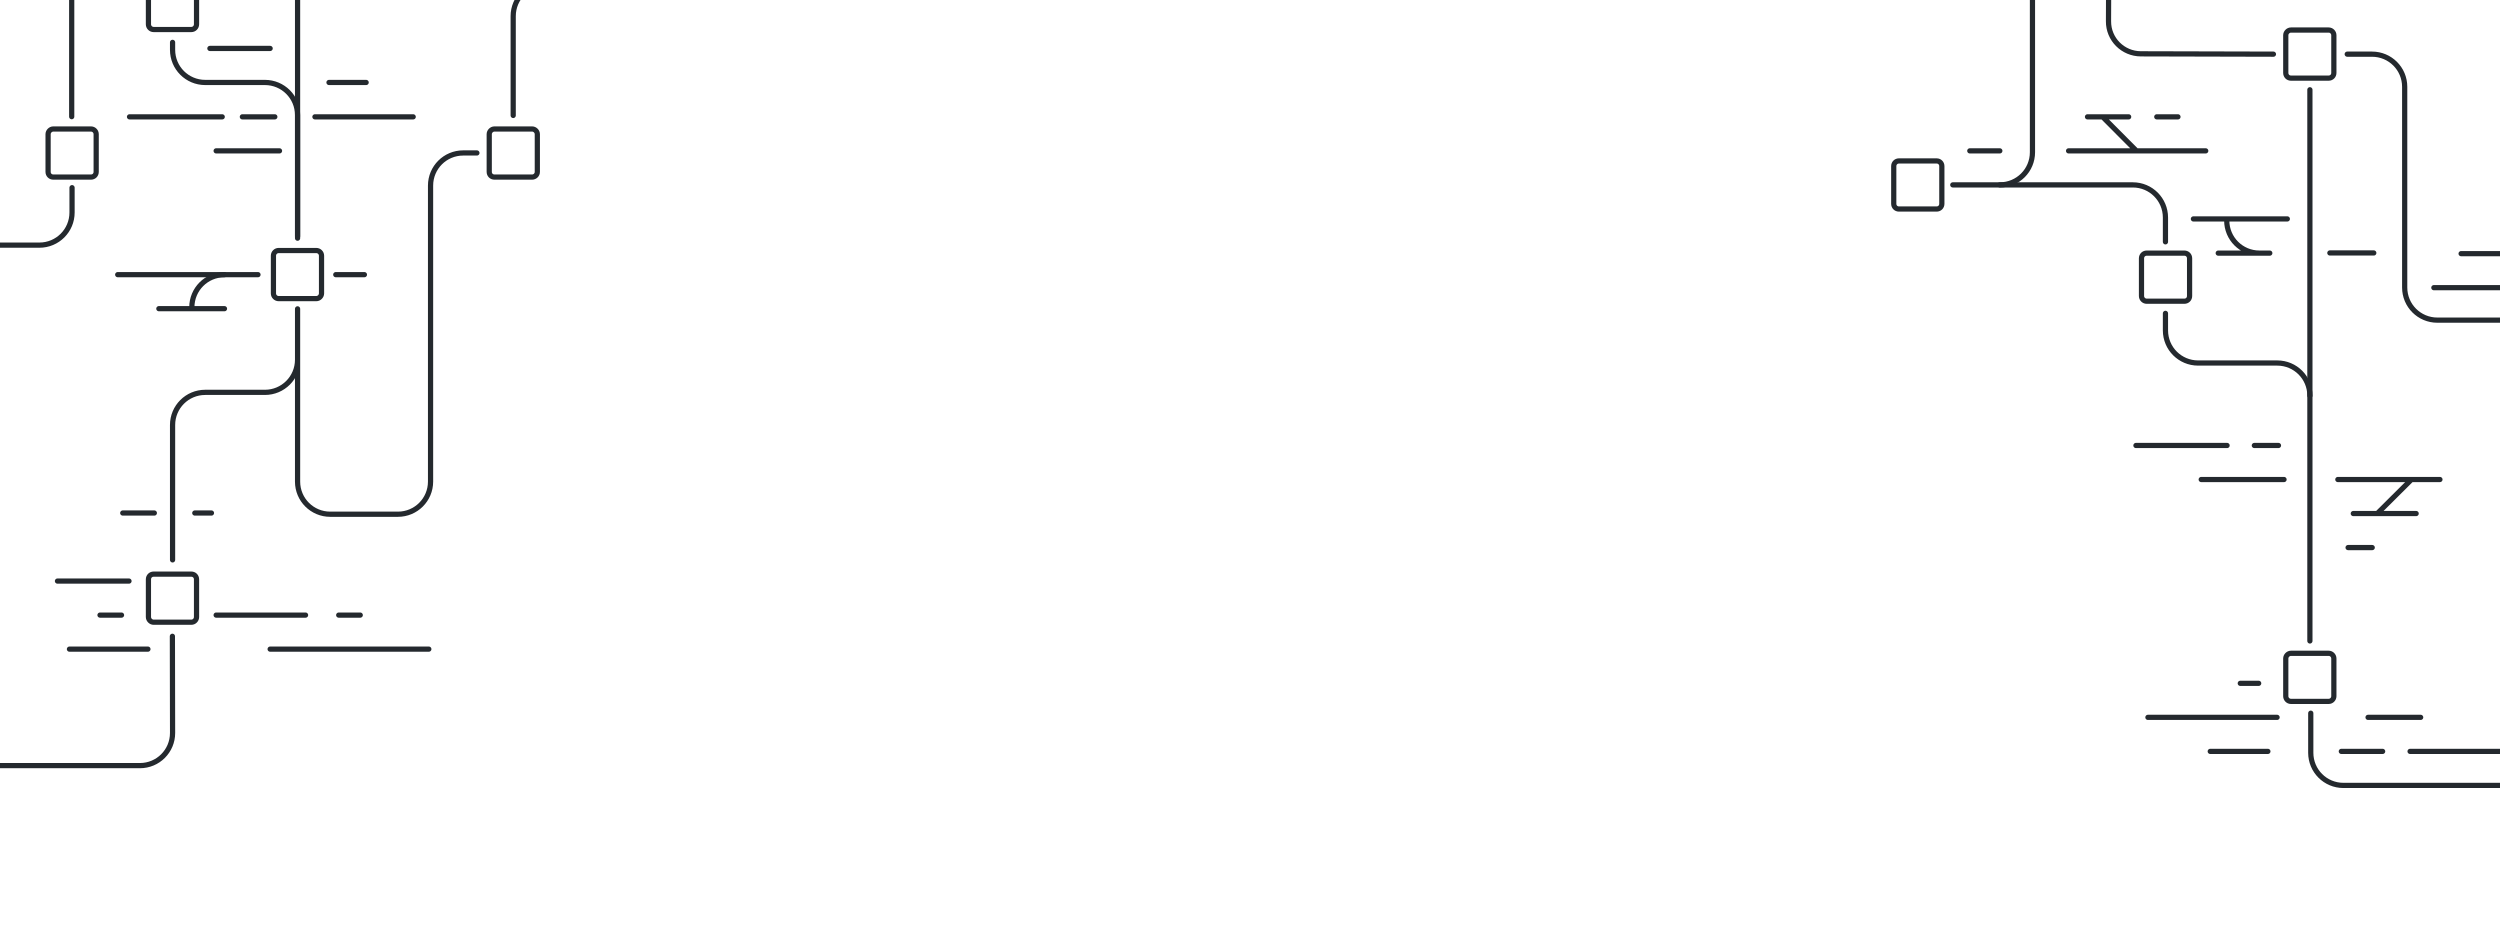
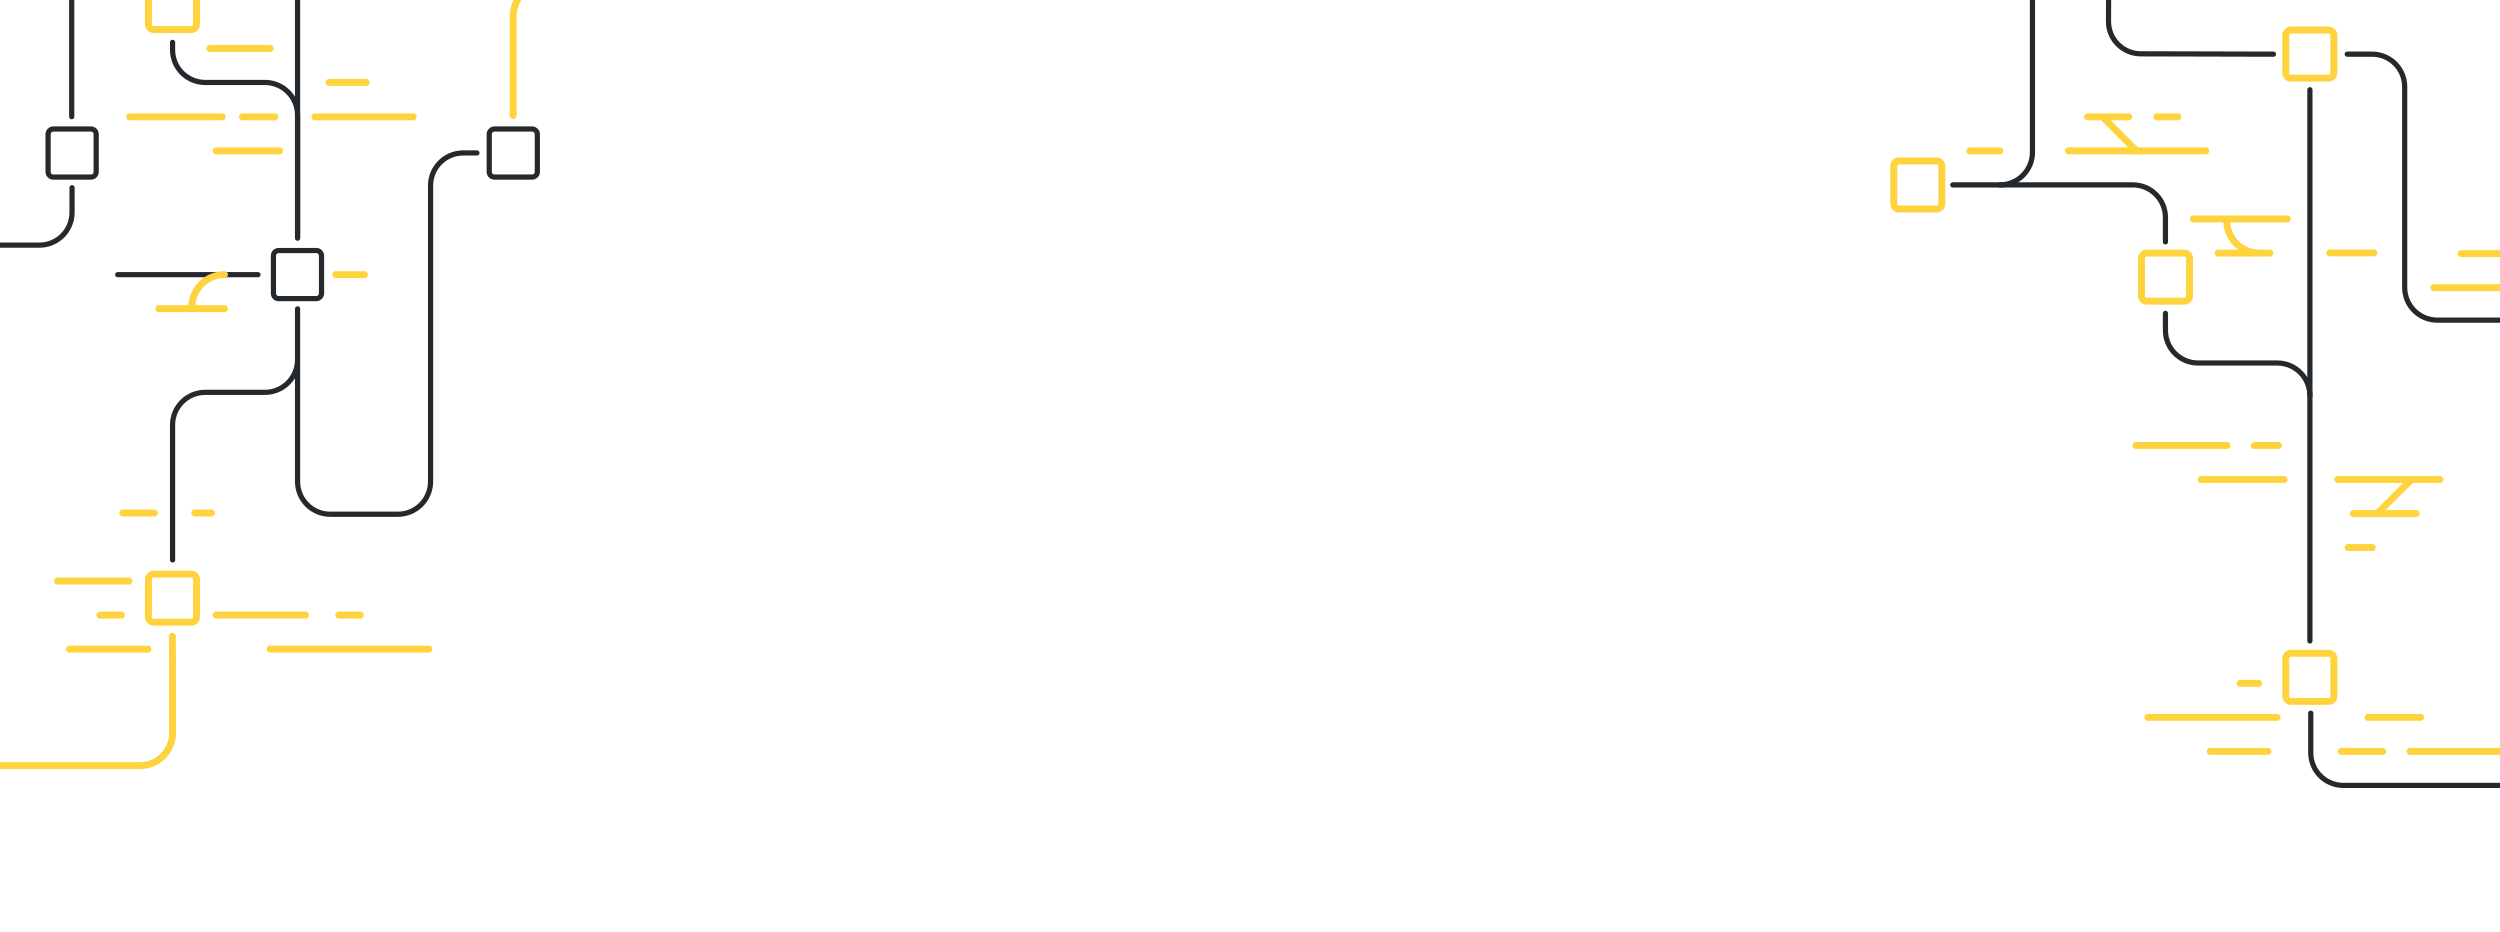
<svg xmlns="http://www.w3.org/2000/svg" id="artwork" width="1440" height="536.8" viewBox="0 0 1440 536.8">
  <style>.st0{stroke-linejoin:round}.st0,.st1,.st2,.st3,.st4{fill:none;stroke:#79b8ff;stroke-width:2;stroke-linecap:round;stroke-miterlimit:10}.st2,.st3,.st4{stroke:#e5e7ea;stroke-width:4}.st3,.st4{stroke:#2088ff}.st4{stroke:#ffea7f}.st5{stroke:#e5e7ea}.st5,.st6,.st7{fill:none;stroke-width:4;stroke-miterlimit:10}.st6{stroke-linecap:round;stroke:#84e89e}.st7{stroke:#34d058}.st8{stroke:#ffdf5c;stroke-linecap:round}.st10,.st8,.st9{fill:none;stroke-width:4;stroke-miterlimit:10}.st9{stroke-linecap:round;stroke:#34d058}.st10{stroke:#79b8ff}.st10,.st11,.st12{stroke-linecap:round}.st11{fill:none;stroke-width:4;stroke-miterlimit:10;stroke:#fb8532}.st12{stroke:#8a64d2}.st12,.st13,.st14{fill:none;stroke-width:4;stroke-miterlimit:10}.st13{stroke-linecap:round;stroke:#5a32a3}.st14{stroke:#0366d6}.st14,.st15,.st16{stroke-linecap:round}.st15{fill:none;stroke-width:4;stroke-miterlimit:10;stroke:#6f42c1}.st16{stroke:#ffab70}.st16,.st17,.st18{fill:none;stroke-width:4;stroke-miterlimit:10}.st17{stroke-linecap:round;stroke:#ffd33d}.st18{stroke:#f66a09}.st18,.st19,.st20,.st21{stroke-linecap:round}.st19{fill:none;stroke:#28a745;stroke-miterlimit:10;stroke-width:4}.st20,.st21{stroke-width:3}.st20{fill:none;stroke-miterlimit:10;stroke:#24292e}.st21{stroke:#ea4a5a;stroke-linejoin:round}.st21,.st22,.st23{fill:none;stroke-miterlimit:10}.st22{stroke-linecap:round;stroke-linejoin:round;stroke:#34d058;stroke-width:3}.st23{stroke:#d1d5da;stroke-width:4}.st24{stroke:#ffd33d;stroke-linejoin:round}.st24,.st25,.st26,.st27{fill:none;stroke-width:3;stroke-linecap:round;stroke-miterlimit:10}.st25{stroke-linejoin:round;stroke:#ffdf5c}.st26,.st27{stroke:#f9c512}.st27{stroke:#8a64d2}.st28{fill:#34d058}.st29,.st30{fill:none;stroke:#2088ff;stroke-width:2;stroke-linecap:round;stroke-miterlimit:10}.st30{stroke-linejoin:round}.st31{fill:#2088ff}.st32{fill:none;stroke:#79b8ff;stroke-width:2;stroke-miterlimit:10}.st33,.st34,.st35{fill:none;stroke:#2088ff;stroke-width:2}.st33{stroke-miterlimit:10}.st34,.st35{stroke-linecap:round;stroke-linejoin:round}.st35{stroke-dasharray:2.443,3.62}.st36{opacity:.1}.st37{fill:none;stroke:#79b8ff;stroke-width:2;stroke-linecap:round;stroke-linejoin:round}.st38{fill:#79b8ff}</style>
  <path class="st20" d="M148.6 158.2H67.8M171.4 177.9v99.5c0 10.4 8.4 18.8 18.8 18.8h39c10.4 0 18.8-8.4 18.8-18.8V106.9c0-10.4 8.4-18.8 18.8-18.8h7.9M1330.5 369.2V227.9c0-10.4-8.4-18.8-18.8-18.8h-45.6c-10.4 0-18.8-8.4-18.8-18.8v-9.8M1445.4 452.4h-95.6c-10.4 0-18.8-8.4-18.8-18.8v-22.8M171.4 136.1V66.3c0-10.4-8.4-18.8-18.8-18.8h-34.4c-10.4 0-18.8-8.4-18.8-18.8v-4.3M99.4 322.5v-77.7c0-10.4 8.4-18.8 18.8-18.8h34.4c10.4 0 18.8-8.4 18.8-18.8V203M1309.5 31.2l-76.3-.2c-10.4 0-18.8-8.4-18.7-18.8l.1-27.1c0-10.4-8.4-18.8-18.7-18.8h-4.3" />
  <path class="st20" d="M-20.9-178.3h42.5c10.4 0 18.8 8.4 18.8 18.8v51.7c0 10.4 8.4 18.8 18.8 18.8h93.4c10.4 0 18.8 8.4 18.8 18.8V137.2M1352 31.2h14.3c10.4 0 18.8 8.4 18.8 18.8v115.6c0 10.4 8.4 18.8 18.8 18.8h41.3M41.5 108.1v14.3c0 10.4-8.4 18.8-18.8 18.8H-2.9M1247.3 139.3v-14c0-10.4-8.4-18.8-18.8-18.8h-103.7" />
  <path class="st20" d="M100.5-19.3c0-10.4-8.4-18.8-18.8-18.8H60.1c-10.4 0-18.8 8.4-18.8 18.8v86.5M1330.5 227.9V51.7M1151.9 106.5c10.4 0 18.8-8.4 18.8-18.8V-12.7M284.8 102h21.7c1.6 0 3-1.3 3-3V77.3c0-1.6-1.4-3-3-3h-21.7c-1.6 0-3 1.4-3 3V99c0 1.7 1.3 3 3 3zM160.5 172h21.7c1.6 0 3-1.4 3-3v-21.7c0-1.7-1.4-3-3-3h-21.7c-1.6 0-3 1.3-3 3V169c0 1.7 1.4 3 3 3zM30.7 102h21.7c1.7 0 3-1.3 3-3V77.3c0-1.6-1.3-3-3-3H30.7c-1.6 0-3 1.4-3 3V99c0 1.7 1.3 3 3 3z" />
-   <path class="st20" d="M88.5 17h21.7c1.7 0 3-1.4 3-3V-7.7c0-1.7-1.3-3-3-3H88.5c-1.7 0-3 1.3-3 3V14c0 1.7 1.4 3 3 3zM88.5 358.4h21.7c1.7 0 3-1.4 3-3v-21.7c0-1.7-1.3-3-3-3H88.5c-1.7 0-3 1.3-3 3v21.7c0 1.6 1.4 3 3 3zM1319.6 376.3h21.7c1.7 0 3 1.4 3 3V401c0 1.6-1.3 3-3 3h-21.7c-1.7 0-3-1.4-3-3v-21.7c0-1.6 1.4-3 3-3zM1319.6 17.3h21.7c1.7 0 3 1.4 3 3V42c0 1.7-1.3 3-3 3h-21.7c-1.7 0-3-1.3-3-3V20.3c0-1.6 1.4-3 3-3zM1236.5 173.5h21.7c1.7 0 3-1.3 3-3v-21.7c0-1.7-1.3-3-3-3h-21.7c-1.7 0-3 1.3-3 3v21.7c0 1.6 1.3 3 3 3zM129.3 177.8H91.5M209.9 158.2h-16.5M121.8 295.5h-9.6M88.9 295.5H70.7M74.3 334.7H33.1M85.2 373.9H40M247 373.9h-91.4M176 354.3h-51.5M70 354.3H57.6M207.5 354.3h-12.4M1151.9 86.9h-17.3M1270.5 86.9h-79M1307.4 145.8h-29.7M1367.3 145.7H1342M1446.1 165.7h-44.2M1446.1 146.1h-28.5M1317.5 126.1h-54.1M1226.1 67.3h-23.7M1254.5 67.3h-12.2M129.3 158.2c-10.4 0-18.8 8.4-18.8 18.8M1282.8 256.6h-52.5M1267.9 276.2h47.7M1346.6 276.2h58.8M1391.7 295.8h-36.2M1366.4 315.4h-13.9M1312.4 256.6h-13.9M1290.4 393.6h10.6M1311.6 413.2h-74.4M1394.3 413.2H1364M1306.3 432.8h-33.2M1372.4 432.8h-23.8M1439.8 432.8h-51.6M1211.1 67.3l19.5 19.6M1369.4 295.7l19.6-19.5M161 86.9h-36.5M128 67.3H74.6M158.3 67.3h-18.7M238 67.3h-56.6M210.9 47.5h-21.4M155.6 27.9h-34.7M1282.6 127c0 10.4 8.4 18.8 18.8 18.8M464.1-102.4v74.1c0 10.4-8.4 18.8-18.8 18.8H314.4c-10.4 0-18.8 8.4-18.8 18.8v57.2M99.3 366.5l.1 55.7c0 10.4-8.4 18.8-18.8 18.8H-1.5M1093.8 120.4h21.7c1.7 0 3-1.3 3-3V95.7c0-1.7-1.3-3-3-3h-21.7c-1.7 0-3 1.3-3 3v21.7c0 1.7 1.3 3 3 3z" />
+   <path class="st17" d="M88.5 17h21.7c1.7 0 3-1.4 3-3V-7.7c0-1.7-1.3-3-3-3H88.5c-1.7 0-3 1.3-3 3V14c0 1.7 1.4 3 3 3zM88.5 358.4h21.7c1.7 0 3-1.4 3-3v-21.7c0-1.7-1.3-3-3-3H88.5c-1.7 0-3 1.3-3 3v21.7c0 1.6 1.4 3 3 3zM1319.6 376.3h21.7c1.7 0 3 1.4 3 3V401c0 1.6-1.3 3-3 3h-21.7c-1.7 0-3-1.4-3-3v-21.7c0-1.6 1.4-3 3-3zM1319.6 17.3h21.7c1.7 0 3 1.4 3 3V42c0 1.7-1.3 3-3 3h-21.7c-1.7 0-3-1.3-3-3V20.3c0-1.6 1.4-3 3-3zM1236.5 173.5h21.7c1.7 0 3-1.3 3-3v-21.7c0-1.7-1.3-3-3-3h-21.7c-1.7 0-3 1.3-3 3v21.7c0 1.6 1.3 3 3 3zM129.3 177.8H91.5M209.9 158.2h-16.5M121.8 295.5h-9.6M88.9 295.5H70.7M74.3 334.7H33.1M85.2 373.9H40M247 373.9h-91.4M176 354.3h-51.5M70 354.3H57.6M207.5 354.3h-12.4M1151.9 86.9h-17.3M1270.5 86.9h-79M1307.4 145.8h-29.7M1367.3 145.7H1342M1446.1 165.7h-44.2M1446.1 146.1h-28.5M1317.5 126.1h-54.1M1226.1 67.3h-23.7M1254.5 67.3h-12.2M129.3 158.2c-10.4 0-18.8 8.4-18.8 18.8M1282.8 256.6h-52.5M1267.9 276.2h47.7M1346.6 276.2h58.8M1391.7 295.8h-36.2M1366.4 315.4h-13.9M1312.4 256.6h-13.9M1290.4 393.6h10.6M1311.6 413.2h-74.4M1394.3 413.2H1364M1306.3 432.8h-33.2M1372.4 432.8h-23.8M1439.8 432.8h-51.6M1211.1 67.3l19.5 19.6M1369.4 295.7l19.6-19.5M161 86.9h-36.5M128 67.3H74.6M158.3 67.3h-18.7M238 67.3h-56.6M210.9 47.5h-21.4M155.6 27.9h-34.7M1282.6 127c0 10.4 8.4 18.8 18.8 18.8M464.1-102.4v74.1c0 10.4-8.4 18.8-18.8 18.8H314.4c-10.4 0-18.8 8.4-18.8 18.8v57.2M99.3 366.5l.1 55.7c0 10.4-8.4 18.8-18.8 18.8H-1.5M1093.8 120.4h21.7c1.7 0 3-1.3 3-3V95.7c0-1.7-1.3-3-3-3h-21.7c-1.7 0-3 1.3-3 3v21.7c0 1.7 1.3 3 3 3z" />
</svg>
